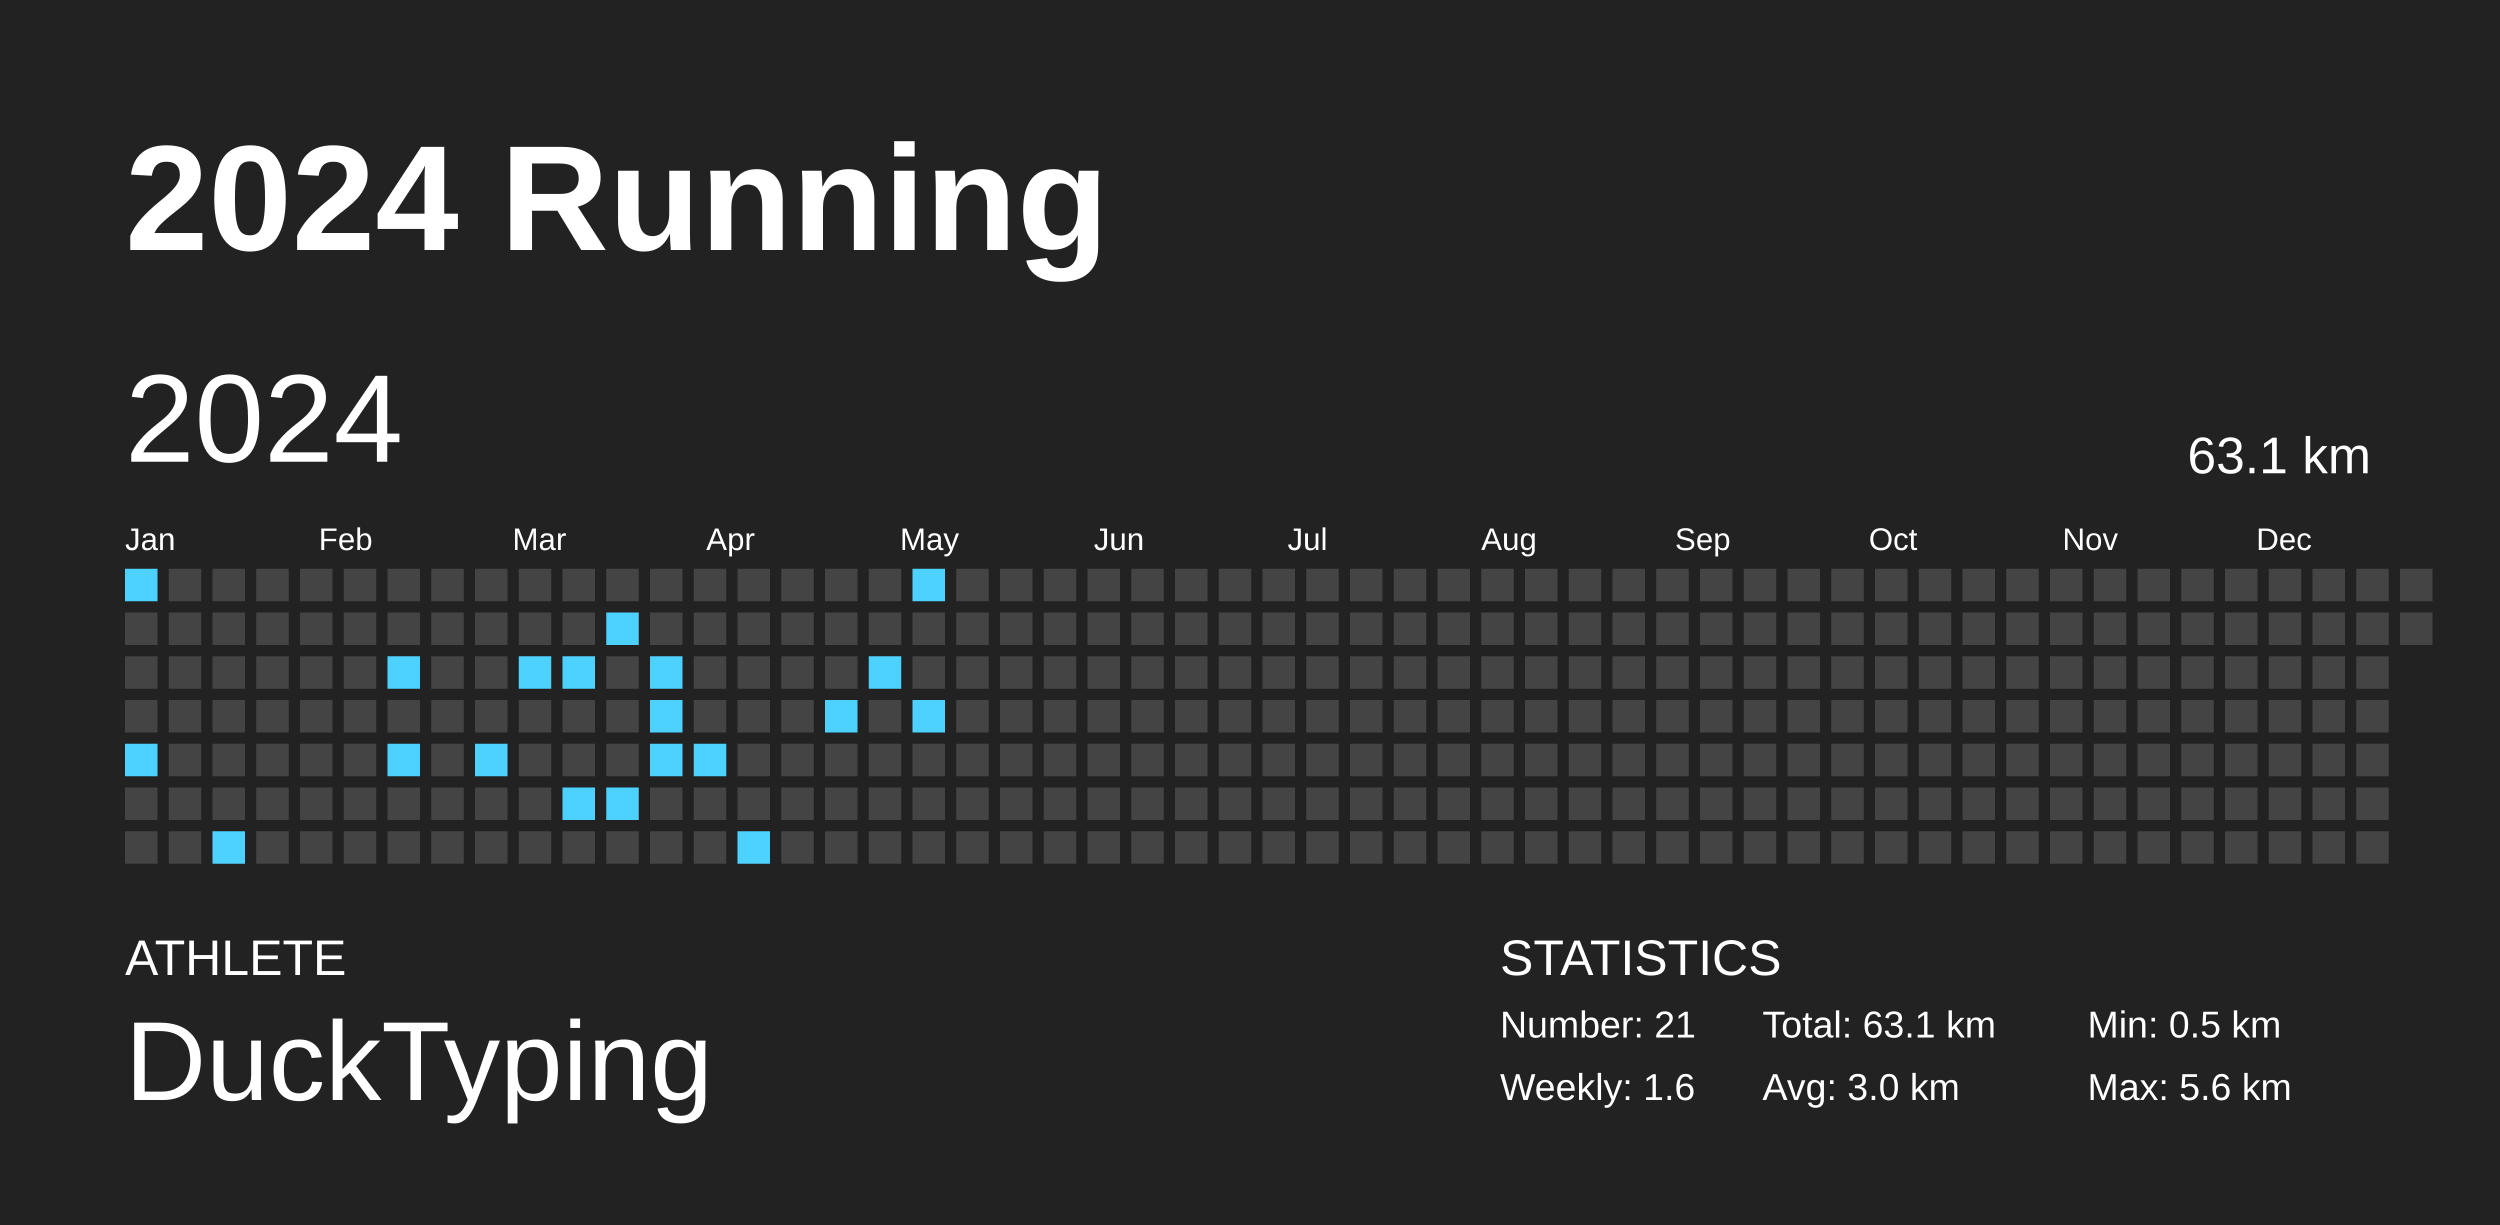
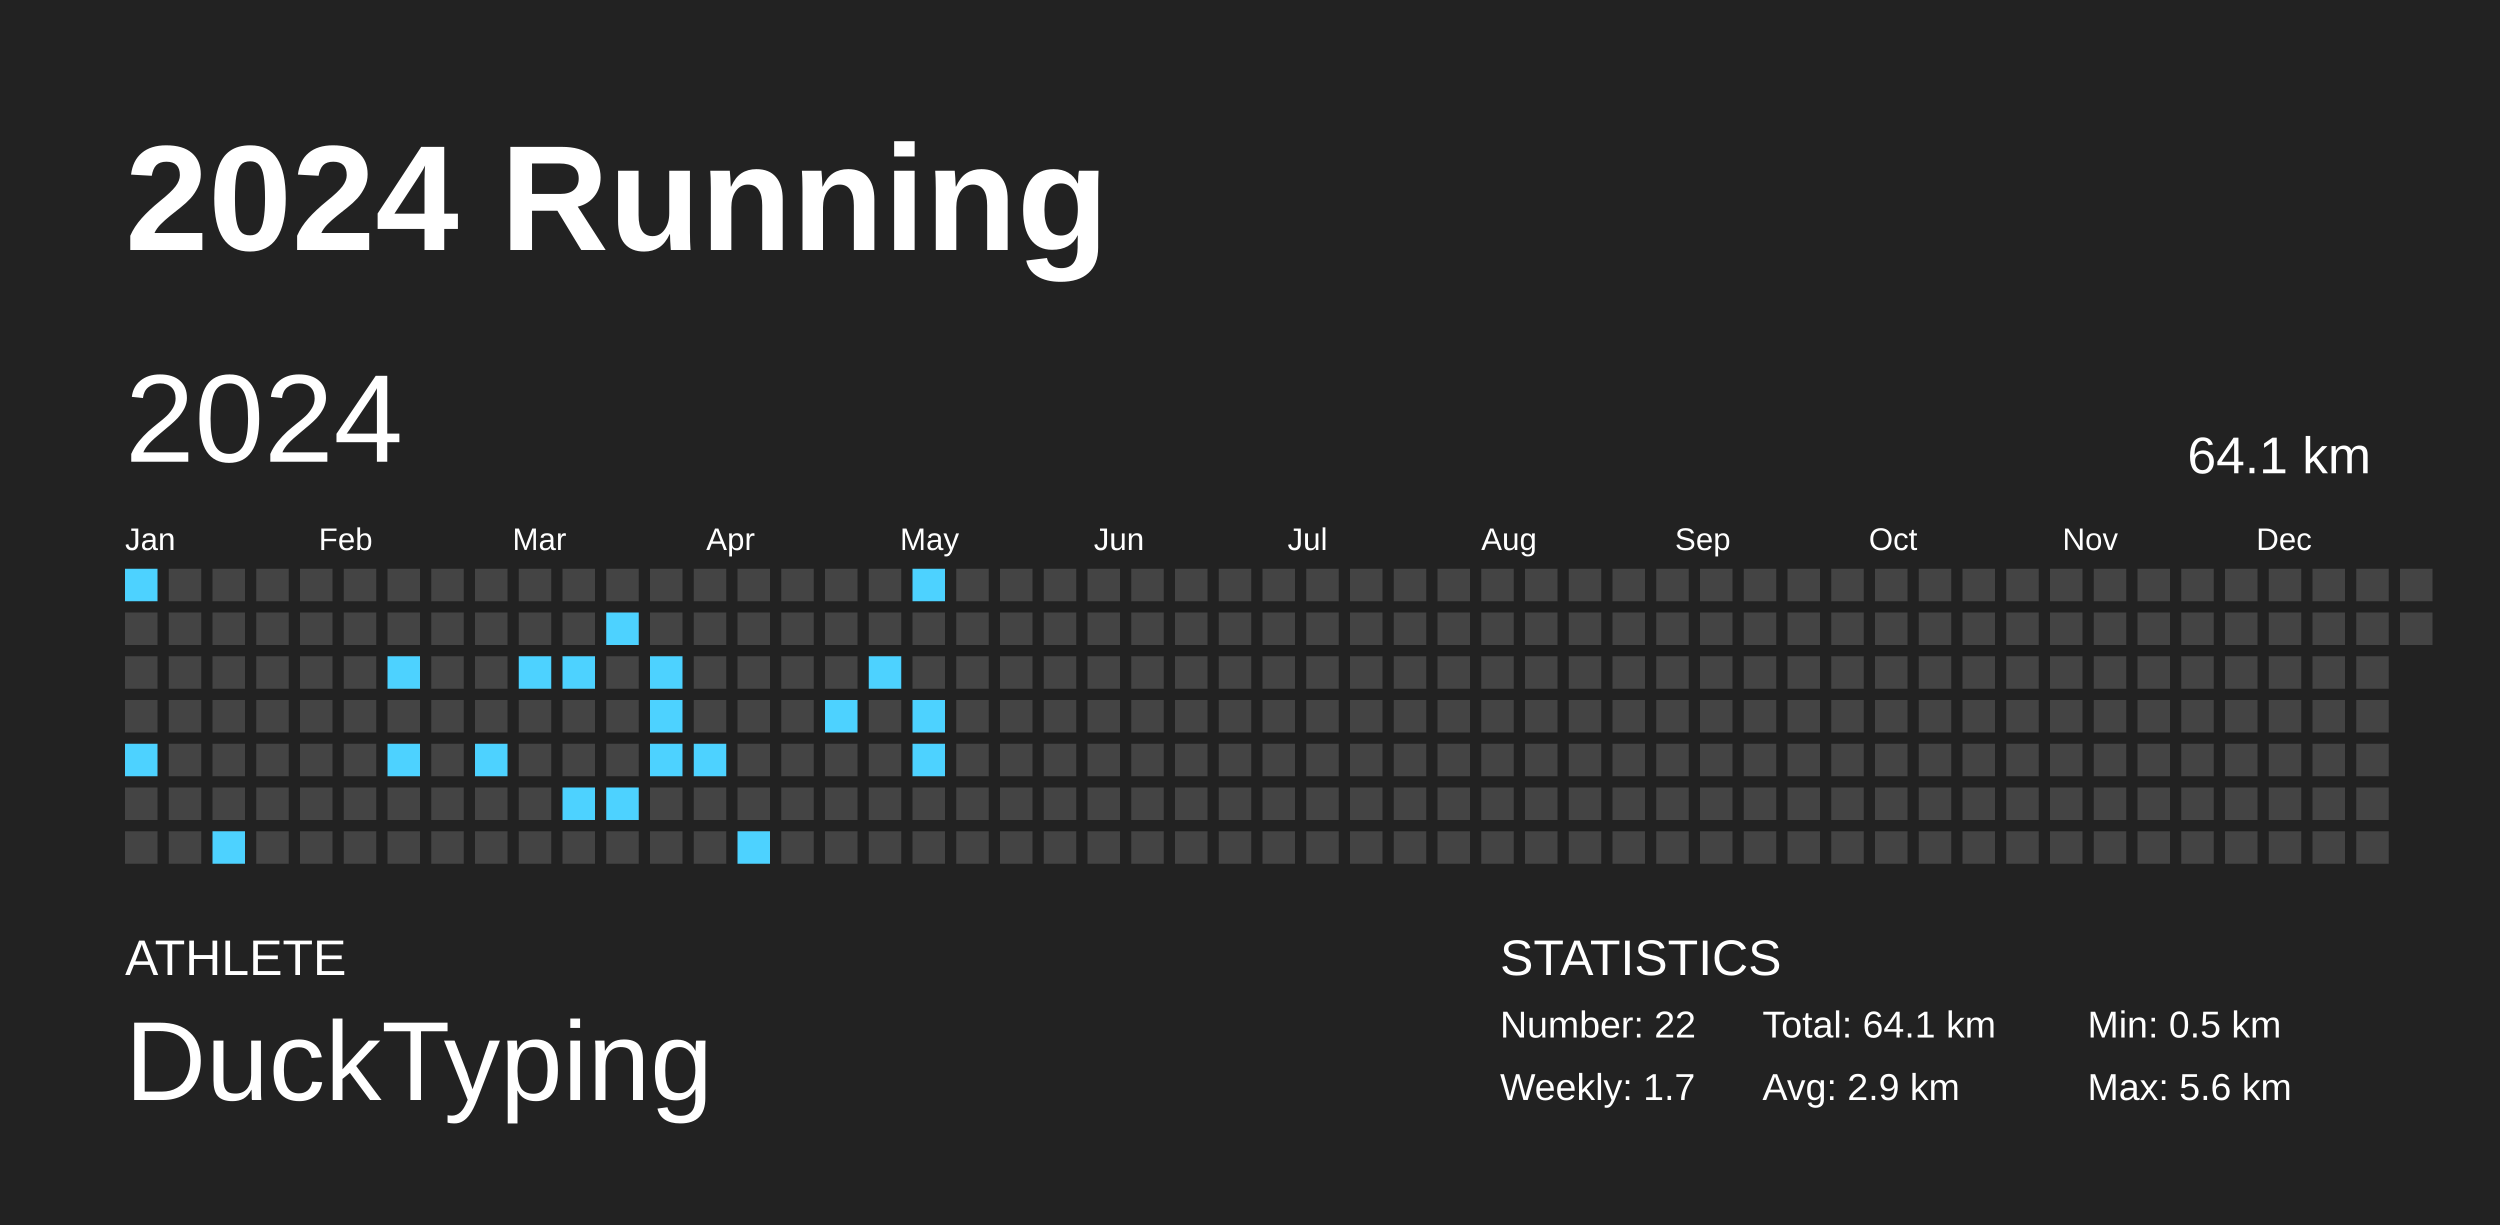
<svg xmlns="http://www.w3.org/2000/svg" baseProfile="full" height="98mm" version="1.1" viewBox="0,0,200,98" width="200mm">
  <defs />
  <rect fill="#222222" height="98" width="200" x="0" y="0" />
  <text fill="#FFFFFF" style="font-size:12px; font-family:Arial; font-weight:bold;" x="10" y="20">2024 Running</text>
  <text fill="#FFFFFF" style="font-size:4px; font-family:Arial" x="10" y="78">ATHLETE</text>
  <text fill="#FFFFFF" style="font-size:9px; font-family:Arial" x="10" y="88">DuckTyping</text>
  <text fill="#FFFFFF" style="font-size:4px; font-family:Arial" x="120" y="78">STATISTICS</text>
-   <text fill="#FFFFFF" style="font-size:3px; font-family:Arial" x="120" y="83">Number: 21</text>
-   <text fill="#FFFFFF" style="font-size:3px; font-family:Arial" x="120" y="88">Weekly: 1.6</text>
-   <text fill="#FFFFFF" style="font-size:3px; font-family:Arial" x="141" y="83">Total: 63.1 km</text>
-   <text fill="#FFFFFF" style="font-size:3px; font-family:Arial" x="141" y="88">Avg: 3.0 km</text>
+   <text fill="#FFFFFF" style="font-size:3px; font-family:Arial" x="120" y="83">Number: 22</text>
+   <text fill="#FFFFFF" style="font-size:3px; font-family:Arial" x="120" y="88">Weekly: 1.7</text>
+   <text fill="#FFFFFF" style="font-size:3px; font-family:Arial" x="141" y="83">Total: 64.1 km</text>
+   <text fill="#FFFFFF" style="font-size:3px; font-family:Arial" x="141" y="88">Avg: 2.9 km</text>
  <text fill="#FFFFFF" style="font-size:3px; font-family:Arial" x="167" y="83">Min: 0.5 km</text>
  <text fill="#FFFFFF" style="font-size:3px; font-family:Arial" x="167" y="88">Max: 5.6 km</text>
  <text dominant-baseline="hanging" fill="#FFFFFF" style="font-size:10.0px; font-family:Arial;" x="10" y="30">2024</text>
-   <text dominant-baseline="hanging" fill="#FFFFFF" style="font-size:4.125px; font-family:Arial;" x="175" y="35">63.1 km</text>
+   <text dominant-baseline="hanging" fill="#FFFFFF" style="font-size:4.125px; font-family:Arial;" x="175" y="35">64.1 km</text>
  <text fill="#FFFFFF" style="font-size:2.5px; font-family:Arial" x="10.0" y="44">Jan</text>
  <text fill="#FFFFFF" style="font-size:2.5px; font-family:Arial" x="25.5" y="44">Feb</text>
  <text fill="#FFFFFF" style="font-size:2.5px; font-family:Arial" x="41.0" y="44">Mar</text>
  <text fill="#FFFFFF" style="font-size:2.5px; font-family:Arial" x="56.5" y="44">Apr</text>
  <text fill="#FFFFFF" style="font-size:2.5px; font-family:Arial" x="72.0" y="44">May</text>
  <text fill="#FFFFFF" style="font-size:2.5px; font-family:Arial" x="87.5" y="44">Jun</text>
  <text fill="#FFFFFF" style="font-size:2.5px; font-family:Arial" x="103.0" y="44">Jul</text>
  <text fill="#FFFFFF" style="font-size:2.5px; font-family:Arial" x="118.5" y="44">Aug</text>
  <text fill="#FFFFFF" style="font-size:2.5px; font-family:Arial" x="134.0" y="44">Sep</text>
  <text fill="#FFFFFF" style="font-size:2.5px; font-family:Arial" x="149.5" y="44">Oct</text>
  <text fill="#FFFFFF" style="font-size:2.5px; font-family:Arial" x="165.0" y="44">Nov</text>
  <text fill="#FFFFFF" style="font-size:2.5px; font-family:Arial" x="180.5" y="44">Dec</text>
  <rect fill="#4dd2ff" height="2.6" width="2.6" x="10.0" y="45.5" />
  <rect fill="#444444" height="2.6" width="2.6" x="10.0" y="49.0" />
  <rect fill="#444444" height="2.6" width="2.6" x="10.0" y="52.5" />
  <rect fill="#444444" height="2.6" width="2.6" x="10.0" y="56.0" />
  <rect fill="#4dd2ff" height="2.6" width="2.6" x="10.0" y="59.5" />
  <rect fill="#444444" height="2.6" width="2.6" x="10.0" y="63.0" />
  <rect fill="#444444" height="2.6" width="2.6" x="10.0" y="66.5" />
  <rect fill="#444444" height="2.6" width="2.6" x="13.5" y="45.5" />
  <rect fill="#444444" height="2.6" width="2.6" x="13.5" y="49.0" />
  <rect fill="#444444" height="2.6" width="2.6" x="13.5" y="52.5" />
  <rect fill="#444444" height="2.6" width="2.6" x="13.5" y="56.0" />
  <rect fill="#444444" height="2.6" width="2.6" x="13.5" y="59.5" />
  <rect fill="#444444" height="2.6" width="2.6" x="13.5" y="63.0" />
  <rect fill="#444444" height="2.6" width="2.6" x="13.5" y="66.5" />
  <rect fill="#444444" height="2.6" width="2.6" x="17.0" y="45.5" />
  <rect fill="#444444" height="2.6" width="2.6" x="17.0" y="49.0" />
  <rect fill="#444444" height="2.6" width="2.6" x="17.0" y="52.5" />
  <rect fill="#444444" height="2.6" width="2.6" x="17.0" y="56.0" />
  <rect fill="#444444" height="2.6" width="2.6" x="17.0" y="59.5" />
  <rect fill="#444444" height="2.6" width="2.6" x="17.0" y="63.0" />
  <rect fill="#4dd2ff" height="2.6" width="2.6" x="17.0" y="66.5" />
  <rect fill="#444444" height="2.6" width="2.6" x="20.5" y="45.5" />
  <rect fill="#444444" height="2.6" width="2.6" x="20.5" y="49.0" />
  <rect fill="#444444" height="2.6" width="2.6" x="20.5" y="52.5" />
  <rect fill="#444444" height="2.6" width="2.6" x="20.5" y="56.0" />
  <rect fill="#444444" height="2.6" width="2.6" x="20.5" y="59.5" />
  <rect fill="#444444" height="2.6" width="2.6" x="20.5" y="63.0" />
  <rect fill="#444444" height="2.6" width="2.6" x="20.5" y="66.5" />
  <rect fill="#444444" height="2.6" width="2.6" x="24.0" y="45.5" />
  <rect fill="#444444" height="2.6" width="2.6" x="24.0" y="49.0" />
  <rect fill="#444444" height="2.6" width="2.6" x="24.0" y="52.5" />
  <rect fill="#444444" height="2.6" width="2.6" x="24.0" y="56.0" />
  <rect fill="#444444" height="2.6" width="2.6" x="24.0" y="59.5" />
  <rect fill="#444444" height="2.6" width="2.6" x="24.0" y="63.0" />
  <rect fill="#444444" height="2.6" width="2.6" x="24.0" y="66.5" />
  <rect fill="#444444" height="2.6" width="2.6" x="27.5" y="45.5" />
  <rect fill="#444444" height="2.6" width="2.6" x="27.5" y="49.0" />
  <rect fill="#444444" height="2.6" width="2.6" x="27.5" y="52.5" />
  <rect fill="#444444" height="2.6" width="2.6" x="27.5" y="56.0" />
  <rect fill="#444444" height="2.6" width="2.6" x="27.5" y="59.5" />
  <rect fill="#444444" height="2.6" width="2.6" x="27.5" y="63.0" />
  <rect fill="#444444" height="2.6" width="2.6" x="27.5" y="66.5" />
  <rect fill="#444444" height="2.6" width="2.6" x="31.0" y="45.5" />
  <rect fill="#444444" height="2.6" width="2.6" x="31.0" y="49.0" />
  <rect fill="#4dd2ff" height="2.6" width="2.6" x="31.0" y="52.5" />
  <rect fill="#444444" height="2.6" width="2.6" x="31.0" y="56.0" />
  <rect fill="#4dd2ff" height="2.6" width="2.6" x="31.0" y="59.5" />
  <rect fill="#444444" height="2.6" width="2.6" x="31.0" y="63.0" />
  <rect fill="#444444" height="2.6" width="2.6" x="31.0" y="66.5" />
  <rect fill="#444444" height="2.6" width="2.6" x="34.5" y="45.5" />
  <rect fill="#444444" height="2.6" width="2.6" x="34.5" y="49.0" />
  <rect fill="#444444" height="2.6" width="2.6" x="34.5" y="52.5" />
  <rect fill="#444444" height="2.6" width="2.6" x="34.5" y="56.0" />
  <rect fill="#444444" height="2.6" width="2.6" x="34.5" y="59.5" />
  <rect fill="#444444" height="2.6" width="2.6" x="34.5" y="63.0" />
  <rect fill="#444444" height="2.6" width="2.6" x="34.5" y="66.5" />
  <rect fill="#444444" height="2.6" width="2.6" x="38.0" y="45.5" />
  <rect fill="#444444" height="2.6" width="2.6" x="38.0" y="49.0" />
  <rect fill="#444444" height="2.6" width="2.6" x="38.0" y="52.5" />
  <rect fill="#444444" height="2.6" width="2.6" x="38.0" y="56.0" />
  <rect fill="#4dd2ff" height="2.6" width="2.6" x="38.0" y="59.5" />
  <rect fill="#444444" height="2.6" width="2.6" x="38.0" y="63.0" />
  <rect fill="#444444" height="2.6" width="2.6" x="38.0" y="66.5" />
  <rect fill="#444444" height="2.6" width="2.6" x="41.5" y="45.5" />
  <rect fill="#444444" height="2.6" width="2.6" x="41.5" y="49.0" />
  <rect fill="#4dd2ff" height="2.6" width="2.6" x="41.5" y="52.5" />
  <rect fill="#444444" height="2.6" width="2.6" x="41.5" y="56.0" />
  <rect fill="#444444" height="2.6" width="2.6" x="41.5" y="59.5" />
  <rect fill="#444444" height="2.6" width="2.6" x="41.5" y="63.0" />
  <rect fill="#444444" height="2.6" width="2.6" x="41.5" y="66.5" />
  <rect fill="#444444" height="2.6" width="2.6" x="45.0" y="45.5" />
  <rect fill="#444444" height="2.6" width="2.6" x="45.0" y="49.0" />
  <rect fill="#4dd2ff" height="2.6" width="2.6" x="45.0" y="52.5" />
  <rect fill="#444444" height="2.6" width="2.6" x="45.0" y="56.0" />
  <rect fill="#444444" height="2.6" width="2.6" x="45.0" y="59.5" />
  <rect fill="#4dd2ff" height="2.6" width="2.6" x="45.0" y="63.0" />
  <rect fill="#444444" height="2.6" width="2.6" x="45.0" y="66.5" />
  <rect fill="#444444" height="2.6" width="2.6" x="48.5" y="45.5" />
  <rect fill="#4dd2ff" height="2.6" width="2.6" x="48.5" y="49.0" />
  <rect fill="#444444" height="2.6" width="2.6" x="48.5" y="52.5" />
  <rect fill="#444444" height="2.6" width="2.6" x="48.5" y="56.0" />
  <rect fill="#444444" height="2.6" width="2.6" x="48.5" y="59.5" />
  <rect fill="#4dd2ff" height="2.6" width="2.6" x="48.5" y="63.0" />
  <rect fill="#444444" height="2.6" width="2.6" x="48.5" y="66.5" />
  <rect fill="#444444" height="2.6" width="2.6" x="52.0" y="45.5" />
  <rect fill="#444444" height="2.6" width="2.6" x="52.0" y="49.0" />
  <rect fill="#4dd2ff" height="2.6" width="2.6" x="52.0" y="52.5" />
  <rect fill="#4dd2ff" height="2.6" width="2.6" x="52.0" y="56.0" />
  <rect fill="#4dd2ff" height="2.6" width="2.6" x="52.0" y="59.5" />
  <rect fill="#444444" height="2.6" width="2.6" x="52.0" y="63.0" />
  <rect fill="#444444" height="2.6" width="2.6" x="52.0" y="66.5" />
  <rect fill="#444444" height="2.6" width="2.6" x="55.5" y="45.5" />
  <rect fill="#444444" height="2.6" width="2.6" x="55.5" y="49.0" />
  <rect fill="#444444" height="2.6" width="2.6" x="55.5" y="52.5" />
  <rect fill="#444444" height="2.6" width="2.6" x="55.5" y="56.0" />
  <rect fill="#4dd2ff" height="2.6" width="2.6" x="55.5" y="59.5" />
  <rect fill="#444444" height="2.6" width="2.6" x="55.5" y="63.0" />
  <rect fill="#444444" height="2.6" width="2.6" x="55.5" y="66.5" />
  <rect fill="#444444" height="2.6" width="2.6" x="59.0" y="45.5" />
  <rect fill="#444444" height="2.6" width="2.6" x="59.0" y="49.0" />
  <rect fill="#444444" height="2.6" width="2.6" x="59.0" y="52.5" />
  <rect fill="#444444" height="2.6" width="2.6" x="59.0" y="56.0" />
  <rect fill="#444444" height="2.6" width="2.6" x="59.0" y="59.5" />
  <rect fill="#444444" height="2.6" width="2.6" x="59.0" y="63.0" />
  <rect fill="#4dd2ff" height="2.6" width="2.6" x="59.0" y="66.5" />
  <rect fill="#444444" height="2.6" width="2.6" x="62.5" y="45.5" />
  <rect fill="#444444" height="2.6" width="2.6" x="62.5" y="49.0" />
  <rect fill="#444444" height="2.6" width="2.6" x="62.5" y="52.5" />
  <rect fill="#444444" height="2.6" width="2.6" x="62.5" y="56.0" />
  <rect fill="#444444" height="2.6" width="2.6" x="62.5" y="59.5" />
  <rect fill="#444444" height="2.6" width="2.6" x="62.5" y="63.0" />
  <rect fill="#444444" height="2.6" width="2.6" x="62.5" y="66.5" />
  <rect fill="#444444" height="2.6" width="2.6" x="66.0" y="45.5" />
  <rect fill="#444444" height="2.6" width="2.6" x="66.0" y="49.0" />
  <rect fill="#444444" height="2.6" width="2.6" x="66.0" y="52.5" />
  <rect fill="#4dd2ff" height="2.6" width="2.6" x="66.0" y="56.0" />
  <rect fill="#444444" height="2.6" width="2.6" x="66.0" y="59.5" />
  <rect fill="#444444" height="2.6" width="2.6" x="66.0" y="63.0" />
  <rect fill="#444444" height="2.6" width="2.6" x="66.0" y="66.5" />
  <rect fill="#444444" height="2.6" width="2.6" x="69.5" y="45.5" />
  <rect fill="#444444" height="2.6" width="2.6" x="69.5" y="49.0" />
  <rect fill="#4dd2ff" height="2.6" width="2.6" x="69.5" y="52.5" />
  <rect fill="#444444" height="2.6" width="2.6" x="69.5" y="56.0" />
  <rect fill="#444444" height="2.6" width="2.6" x="69.5" y="59.5" />
  <rect fill="#444444" height="2.6" width="2.6" x="69.5" y="63.0" />
  <rect fill="#444444" height="2.6" width="2.6" x="69.5" y="66.5" />
  <rect fill="#4dd2ff" height="2.6" width="2.6" x="73.0" y="45.5" />
  <rect fill="#444444" height="2.6" width="2.6" x="73.0" y="49.0" />
  <rect fill="#444444" height="2.6" width="2.6" x="73.0" y="52.5" />
  <rect fill="#4dd2ff" height="2.6" width="2.6" x="73.0" y="56.0" />
-   <rect fill="#444444" height="2.6" width="2.6" x="73.0" y="59.5" />
+   <rect fill="#4dd2ff" height="2.6" width="2.6" x="73.0" y="59.5" />
  <rect fill="#444444" height="2.6" width="2.6" x="73.0" y="63.0" />
  <rect fill="#444444" height="2.6" width="2.6" x="73.0" y="66.5" />
  <rect fill="#444444" height="2.6" width="2.6" x="76.5" y="45.5" />
  <rect fill="#444444" height="2.6" width="2.6" x="76.5" y="49.0" />
  <rect fill="#444444" height="2.6" width="2.6" x="76.5" y="52.5" />
  <rect fill="#444444" height="2.6" width="2.6" x="76.5" y="56.0" />
  <rect fill="#444444" height="2.6" width="2.6" x="76.5" y="59.5" />
  <rect fill="#444444" height="2.6" width="2.6" x="76.5" y="63.0" />
  <rect fill="#444444" height="2.6" width="2.6" x="76.5" y="66.5" />
  <rect fill="#444444" height="2.6" width="2.6" x="80.0" y="45.5" />
  <rect fill="#444444" height="2.6" width="2.6" x="80.0" y="49.0" />
  <rect fill="#444444" height="2.6" width="2.6" x="80.0" y="52.5" />
  <rect fill="#444444" height="2.6" width="2.6" x="80.0" y="56.0" />
  <rect fill="#444444" height="2.6" width="2.6" x="80.0" y="59.5" />
  <rect fill="#444444" height="2.6" width="2.6" x="80.0" y="63.0" />
  <rect fill="#444444" height="2.6" width="2.6" x="80.0" y="66.5" />
  <rect fill="#444444" height="2.6" width="2.6" x="83.5" y="45.5" />
  <rect fill="#444444" height="2.6" width="2.6" x="83.5" y="49.0" />
  <rect fill="#444444" height="2.6" width="2.6" x="83.5" y="52.5" />
  <rect fill="#444444" height="2.6" width="2.6" x="83.5" y="56.0" />
  <rect fill="#444444" height="2.6" width="2.6" x="83.5" y="59.5" />
  <rect fill="#444444" height="2.6" width="2.6" x="83.5" y="63.0" />
  <rect fill="#444444" height="2.6" width="2.6" x="83.5" y="66.5" />
  <rect fill="#444444" height="2.6" width="2.6" x="87.0" y="45.5" />
  <rect fill="#444444" height="2.6" width="2.6" x="87.0" y="49.0" />
  <rect fill="#444444" height="2.6" width="2.6" x="87.0" y="52.5" />
  <rect fill="#444444" height="2.6" width="2.6" x="87.0" y="56.0" />
  <rect fill="#444444" height="2.6" width="2.6" x="87.0" y="59.5" />
  <rect fill="#444444" height="2.6" width="2.6" x="87.0" y="63.0" />
  <rect fill="#444444" height="2.6" width="2.6" x="87.0" y="66.5" />
  <rect fill="#444444" height="2.6" width="2.6" x="90.5" y="45.5" />
  <rect fill="#444444" height="2.6" width="2.6" x="90.5" y="49.0" />
  <rect fill="#444444" height="2.6" width="2.6" x="90.5" y="52.5" />
  <rect fill="#444444" height="2.6" width="2.6" x="90.5" y="56.0" />
  <rect fill="#444444" height="2.6" width="2.6" x="90.5" y="59.5" />
  <rect fill="#444444" height="2.6" width="2.6" x="90.5" y="63.0" />
  <rect fill="#444444" height="2.6" width="2.6" x="90.5" y="66.5" />
  <rect fill="#444444" height="2.6" width="2.6" x="94.0" y="45.5" />
  <rect fill="#444444" height="2.6" width="2.6" x="94.0" y="49.0" />
  <rect fill="#444444" height="2.6" width="2.6" x="94.0" y="52.5" />
  <rect fill="#444444" height="2.6" width="2.6" x="94.0" y="56.0" />
  <rect fill="#444444" height="2.6" width="2.6" x="94.0" y="59.5" />
  <rect fill="#444444" height="2.6" width="2.6" x="94.0" y="63.0" />
  <rect fill="#444444" height="2.6" width="2.6" x="94.0" y="66.5" />
  <rect fill="#444444" height="2.6" width="2.6" x="97.5" y="45.5" />
  <rect fill="#444444" height="2.6" width="2.6" x="97.5" y="49.0" />
  <rect fill="#444444" height="2.6" width="2.6" x="97.5" y="52.5" />
  <rect fill="#444444" height="2.6" width="2.6" x="97.5" y="56.0" />
  <rect fill="#444444" height="2.6" width="2.6" x="97.5" y="59.5" />
  <rect fill="#444444" height="2.6" width="2.6" x="97.5" y="63.0" />
  <rect fill="#444444" height="2.6" width="2.6" x="97.5" y="66.5" />
  <rect fill="#444444" height="2.6" width="2.6" x="101.0" y="45.5" />
  <rect fill="#444444" height="2.6" width="2.6" x="101.0" y="49.0" />
  <rect fill="#444444" height="2.6" width="2.6" x="101.0" y="52.5" />
  <rect fill="#444444" height="2.6" width="2.6" x="101.0" y="56.0" />
  <rect fill="#444444" height="2.6" width="2.6" x="101.0" y="59.5" />
  <rect fill="#444444" height="2.6" width="2.6" x="101.0" y="63.0" />
  <rect fill="#444444" height="2.6" width="2.6" x="101.0" y="66.5" />
  <rect fill="#444444" height="2.6" width="2.6" x="104.5" y="45.5" />
  <rect fill="#444444" height="2.6" width="2.6" x="104.5" y="49.0" />
  <rect fill="#444444" height="2.6" width="2.6" x="104.5" y="52.5" />
  <rect fill="#444444" height="2.6" width="2.6" x="104.5" y="56.0" />
  <rect fill="#444444" height="2.6" width="2.6" x="104.5" y="59.5" />
  <rect fill="#444444" height="2.6" width="2.6" x="104.5" y="63.0" />
  <rect fill="#444444" height="2.6" width="2.6" x="104.5" y="66.5" />
  <rect fill="#444444" height="2.6" width="2.6" x="108.0" y="45.5" />
  <rect fill="#444444" height="2.6" width="2.6" x="108.0" y="49.0" />
  <rect fill="#444444" height="2.6" width="2.6" x="108.0" y="52.5" />
  <rect fill="#444444" height="2.6" width="2.6" x="108.0" y="56.0" />
  <rect fill="#444444" height="2.6" width="2.6" x="108.0" y="59.5" />
  <rect fill="#444444" height="2.6" width="2.6" x="108.0" y="63.0" />
  <rect fill="#444444" height="2.6" width="2.6" x="108.0" y="66.5" />
  <rect fill="#444444" height="2.6" width="2.6" x="111.5" y="45.5" />
  <rect fill="#444444" height="2.6" width="2.6" x="111.5" y="49.0" />
  <rect fill="#444444" height="2.6" width="2.6" x="111.5" y="52.5" />
  <rect fill="#444444" height="2.6" width="2.6" x="111.5" y="56.0" />
  <rect fill="#444444" height="2.6" width="2.6" x="111.5" y="59.5" />
  <rect fill="#444444" height="2.6" width="2.6" x="111.5" y="63.0" />
  <rect fill="#444444" height="2.6" width="2.6" x="111.5" y="66.5" />
  <rect fill="#444444" height="2.6" width="2.6" x="115.0" y="45.5" />
  <rect fill="#444444" height="2.6" width="2.6" x="115.0" y="49.0" />
  <rect fill="#444444" height="2.6" width="2.6" x="115.0" y="52.5" />
  <rect fill="#444444" height="2.6" width="2.6" x="115.0" y="56.0" />
  <rect fill="#444444" height="2.6" width="2.6" x="115.0" y="59.5" />
  <rect fill="#444444" height="2.6" width="2.6" x="115.0" y="63.0" />
  <rect fill="#444444" height="2.6" width="2.6" x="115.0" y="66.5" />
  <rect fill="#444444" height="2.6" width="2.6" x="118.5" y="45.5" />
  <rect fill="#444444" height="2.6" width="2.6" x="118.5" y="49.0" />
  <rect fill="#444444" height="2.6" width="2.6" x="118.5" y="52.5" />
  <rect fill="#444444" height="2.6" width="2.6" x="118.5" y="56.0" />
  <rect fill="#444444" height="2.6" width="2.6" x="118.5" y="59.5" />
  <rect fill="#444444" height="2.6" width="2.6" x="118.5" y="63.0" />
  <rect fill="#444444" height="2.6" width="2.6" x="118.5" y="66.5" />
  <rect fill="#444444" height="2.6" width="2.6" x="122.0" y="45.5" />
  <rect fill="#444444" height="2.6" width="2.6" x="122.0" y="49.0" />
  <rect fill="#444444" height="2.6" width="2.6" x="122.0" y="52.5" />
  <rect fill="#444444" height="2.6" width="2.6" x="122.0" y="56.0" />
  <rect fill="#444444" height="2.6" width="2.6" x="122.0" y="59.5" />
  <rect fill="#444444" height="2.6" width="2.6" x="122.0" y="63.0" />
  <rect fill="#444444" height="2.6" width="2.6" x="122.0" y="66.5" />
  <rect fill="#444444" height="2.6" width="2.6" x="125.5" y="45.5" />
  <rect fill="#444444" height="2.6" width="2.6" x="125.5" y="49.0" />
  <rect fill="#444444" height="2.6" width="2.6" x="125.5" y="52.5" />
  <rect fill="#444444" height="2.6" width="2.6" x="125.5" y="56.0" />
  <rect fill="#444444" height="2.6" width="2.6" x="125.5" y="59.5" />
  <rect fill="#444444" height="2.6" width="2.6" x="125.5" y="63.0" />
  <rect fill="#444444" height="2.6" width="2.6" x="125.5" y="66.5" />
  <rect fill="#444444" height="2.6" width="2.6" x="129.0" y="45.5" />
  <rect fill="#444444" height="2.6" width="2.6" x="129.0" y="49.0" />
  <rect fill="#444444" height="2.6" width="2.6" x="129.0" y="52.5" />
  <rect fill="#444444" height="2.6" width="2.6" x="129.0" y="56.0" />
  <rect fill="#444444" height="2.6" width="2.6" x="129.0" y="59.5" />
  <rect fill="#444444" height="2.6" width="2.6" x="129.0" y="63.0" />
  <rect fill="#444444" height="2.6" width="2.6" x="129.0" y="66.5" />
  <rect fill="#444444" height="2.6" width="2.6" x="132.5" y="45.5" />
  <rect fill="#444444" height="2.6" width="2.6" x="132.5" y="49.0" />
  <rect fill="#444444" height="2.6" width="2.6" x="132.5" y="52.5" />
  <rect fill="#444444" height="2.6" width="2.6" x="132.5" y="56.0" />
  <rect fill="#444444" height="2.6" width="2.6" x="132.5" y="59.5" />
  <rect fill="#444444" height="2.6" width="2.6" x="132.5" y="63.0" />
  <rect fill="#444444" height="2.6" width="2.6" x="132.5" y="66.5" />
  <rect fill="#444444" height="2.6" width="2.6" x="136.0" y="45.5" />
  <rect fill="#444444" height="2.6" width="2.6" x="136.0" y="49.0" />
  <rect fill="#444444" height="2.6" width="2.6" x="136.0" y="52.5" />
  <rect fill="#444444" height="2.6" width="2.6" x="136.0" y="56.0" />
  <rect fill="#444444" height="2.6" width="2.6" x="136.0" y="59.5" />
  <rect fill="#444444" height="2.6" width="2.6" x="136.0" y="63.0" />
  <rect fill="#444444" height="2.6" width="2.6" x="136.0" y="66.5" />
  <rect fill="#444444" height="2.6" width="2.6" x="139.5" y="45.5" />
  <rect fill="#444444" height="2.6" width="2.6" x="139.5" y="49.0" />
  <rect fill="#444444" height="2.6" width="2.6" x="139.5" y="52.5" />
  <rect fill="#444444" height="2.6" width="2.6" x="139.5" y="56.0" />
  <rect fill="#444444" height="2.6" width="2.6" x="139.5" y="59.5" />
  <rect fill="#444444" height="2.6" width="2.6" x="139.5" y="63.0" />
  <rect fill="#444444" height="2.6" width="2.6" x="139.5" y="66.5" />
  <rect fill="#444444" height="2.6" width="2.6" x="143.0" y="45.5" />
  <rect fill="#444444" height="2.6" width="2.6" x="143.0" y="49.0" />
  <rect fill="#444444" height="2.6" width="2.6" x="143.0" y="52.5" />
  <rect fill="#444444" height="2.6" width="2.6" x="143.0" y="56.0" />
  <rect fill="#444444" height="2.6" width="2.6" x="143.0" y="59.5" />
  <rect fill="#444444" height="2.6" width="2.6" x="143.0" y="63.0" />
  <rect fill="#444444" height="2.6" width="2.6" x="143.0" y="66.5" />
  <rect fill="#444444" height="2.6" width="2.6" x="146.5" y="45.5" />
  <rect fill="#444444" height="2.6" width="2.6" x="146.5" y="49.0" />
  <rect fill="#444444" height="2.6" width="2.6" x="146.5" y="52.5" />
  <rect fill="#444444" height="2.6" width="2.6" x="146.5" y="56.0" />
  <rect fill="#444444" height="2.6" width="2.6" x="146.5" y="59.5" />
  <rect fill="#444444" height="2.6" width="2.6" x="146.5" y="63.0" />
  <rect fill="#444444" height="2.6" width="2.6" x="146.5" y="66.5" />
  <rect fill="#444444" height="2.6" width="2.6" x="150.0" y="45.5" />
  <rect fill="#444444" height="2.6" width="2.6" x="150.0" y="49.0" />
  <rect fill="#444444" height="2.6" width="2.6" x="150.0" y="52.5" />
  <rect fill="#444444" height="2.6" width="2.6" x="150.0" y="56.0" />
  <rect fill="#444444" height="2.6" width="2.6" x="150.0" y="59.5" />
  <rect fill="#444444" height="2.6" width="2.6" x="150.0" y="63.0" />
  <rect fill="#444444" height="2.6" width="2.6" x="150.0" y="66.5" />
  <rect fill="#444444" height="2.6" width="2.6" x="153.5" y="45.5" />
  <rect fill="#444444" height="2.6" width="2.6" x="153.5" y="49.0" />
  <rect fill="#444444" height="2.6" width="2.6" x="153.5" y="52.5" />
  <rect fill="#444444" height="2.6" width="2.6" x="153.5" y="56.0" />
  <rect fill="#444444" height="2.6" width="2.6" x="153.5" y="59.5" />
  <rect fill="#444444" height="2.6" width="2.6" x="153.5" y="63.0" />
  <rect fill="#444444" height="2.6" width="2.6" x="153.5" y="66.5" />
  <rect fill="#444444" height="2.6" width="2.6" x="157.0" y="45.5" />
  <rect fill="#444444" height="2.6" width="2.6" x="157.0" y="49.0" />
  <rect fill="#444444" height="2.6" width="2.6" x="157.0" y="52.5" />
  <rect fill="#444444" height="2.6" width="2.6" x="157.0" y="56.0" />
  <rect fill="#444444" height="2.6" width="2.6" x="157.0" y="59.5" />
  <rect fill="#444444" height="2.6" width="2.6" x="157.0" y="63.0" />
  <rect fill="#444444" height="2.6" width="2.6" x="157.0" y="66.5" />
  <rect fill="#444444" height="2.6" width="2.6" x="160.5" y="45.5" />
  <rect fill="#444444" height="2.6" width="2.6" x="160.5" y="49.0" />
  <rect fill="#444444" height="2.6" width="2.6" x="160.5" y="52.5" />
  <rect fill="#444444" height="2.6" width="2.6" x="160.5" y="56.0" />
  <rect fill="#444444" height="2.6" width="2.6" x="160.5" y="59.5" />
  <rect fill="#444444" height="2.6" width="2.6" x="160.5" y="63.0" />
  <rect fill="#444444" height="2.6" width="2.6" x="160.5" y="66.5" />
  <rect fill="#444444" height="2.6" width="2.6" x="164.0" y="45.5" />
  <rect fill="#444444" height="2.6" width="2.6" x="164.0" y="49.0" />
  <rect fill="#444444" height="2.6" width="2.6" x="164.0" y="52.5" />
  <rect fill="#444444" height="2.6" width="2.6" x="164.0" y="56.0" />
  <rect fill="#444444" height="2.6" width="2.6" x="164.0" y="59.5" />
  <rect fill="#444444" height="2.6" width="2.6" x="164.0" y="63.0" />
  <rect fill="#444444" height="2.6" width="2.6" x="164.0" y="66.5" />
  <rect fill="#444444" height="2.6" width="2.6" x="167.5" y="45.5" />
  <rect fill="#444444" height="2.6" width="2.6" x="167.5" y="49.0" />
  <rect fill="#444444" height="2.6" width="2.6" x="167.5" y="52.5" />
  <rect fill="#444444" height="2.6" width="2.6" x="167.5" y="56.0" />
  <rect fill="#444444" height="2.6" width="2.6" x="167.5" y="59.5" />
  <rect fill="#444444" height="2.6" width="2.6" x="167.5" y="63.0" />
  <rect fill="#444444" height="2.6" width="2.6" x="167.5" y="66.5" />
  <rect fill="#444444" height="2.6" width="2.6" x="171.0" y="45.5" />
  <rect fill="#444444" height="2.6" width="2.6" x="171.0" y="49.0" />
  <rect fill="#444444" height="2.6" width="2.6" x="171.0" y="52.5" />
  <rect fill="#444444" height="2.6" width="2.6" x="171.0" y="56.0" />
  <rect fill="#444444" height="2.6" width="2.6" x="171.0" y="59.5" />
  <rect fill="#444444" height="2.6" width="2.6" x="171.0" y="63.0" />
  <rect fill="#444444" height="2.6" width="2.6" x="171.0" y="66.5" />
  <rect fill="#444444" height="2.6" width="2.6" x="174.5" y="45.5" />
  <rect fill="#444444" height="2.6" width="2.6" x="174.5" y="49.0" />
  <rect fill="#444444" height="2.6" width="2.6" x="174.5" y="52.5" />
  <rect fill="#444444" height="2.6" width="2.6" x="174.5" y="56.0" />
  <rect fill="#444444" height="2.6" width="2.6" x="174.5" y="59.5" />
  <rect fill="#444444" height="2.6" width="2.6" x="174.5" y="63.0" />
  <rect fill="#444444" height="2.6" width="2.6" x="174.5" y="66.5" />
  <rect fill="#444444" height="2.6" width="2.6" x="178.0" y="45.5" />
  <rect fill="#444444" height="2.6" width="2.6" x="178.0" y="49.0" />
  <rect fill="#444444" height="2.6" width="2.6" x="178.0" y="52.5" />
  <rect fill="#444444" height="2.6" width="2.6" x="178.0" y="56.0" />
  <rect fill="#444444" height="2.6" width="2.6" x="178.0" y="59.5" />
  <rect fill="#444444" height="2.6" width="2.6" x="178.0" y="63.0" />
  <rect fill="#444444" height="2.6" width="2.6" x="178.0" y="66.5" />
  <rect fill="#444444" height="2.6" width="2.6" x="181.5" y="45.5" />
  <rect fill="#444444" height="2.6" width="2.6" x="181.5" y="49.0" />
  <rect fill="#444444" height="2.6" width="2.6" x="181.5" y="52.5" />
  <rect fill="#444444" height="2.6" width="2.6" x="181.5" y="56.0" />
  <rect fill="#444444" height="2.6" width="2.6" x="181.5" y="59.5" />
  <rect fill="#444444" height="2.6" width="2.6" x="181.5" y="63.0" />
  <rect fill="#444444" height="2.6" width="2.6" x="181.5" y="66.5" />
  <rect fill="#444444" height="2.6" width="2.6" x="185.0" y="45.5" />
  <rect fill="#444444" height="2.6" width="2.6" x="185.0" y="49.0" />
  <rect fill="#444444" height="2.6" width="2.6" x="185.0" y="52.5" />
  <rect fill="#444444" height="2.6" width="2.6" x="185.0" y="56.0" />
  <rect fill="#444444" height="2.6" width="2.6" x="185.0" y="59.5" />
  <rect fill="#444444" height="2.6" width="2.6" x="185.0" y="63.0" />
  <rect fill="#444444" height="2.6" width="2.6" x="185.0" y="66.5" />
  <rect fill="#444444" height="2.6" width="2.6" x="188.5" y="45.5" />
  <rect fill="#444444" height="2.6" width="2.6" x="188.5" y="49.0" />
  <rect fill="#444444" height="2.6" width="2.6" x="188.5" y="52.5" />
  <rect fill="#444444" height="2.6" width="2.6" x="188.5" y="56.0" />
  <rect fill="#444444" height="2.6" width="2.6" x="188.5" y="59.5" />
  <rect fill="#444444" height="2.6" width="2.6" x="188.5" y="63.0" />
  <rect fill="#444444" height="2.6" width="2.6" x="188.5" y="66.5" />
  <rect fill="#444444" height="2.6" width="2.6" x="192.0" y="45.5" />
  <rect fill="#444444" height="2.6" width="2.6" x="192.0" y="49.0" />
</svg>
